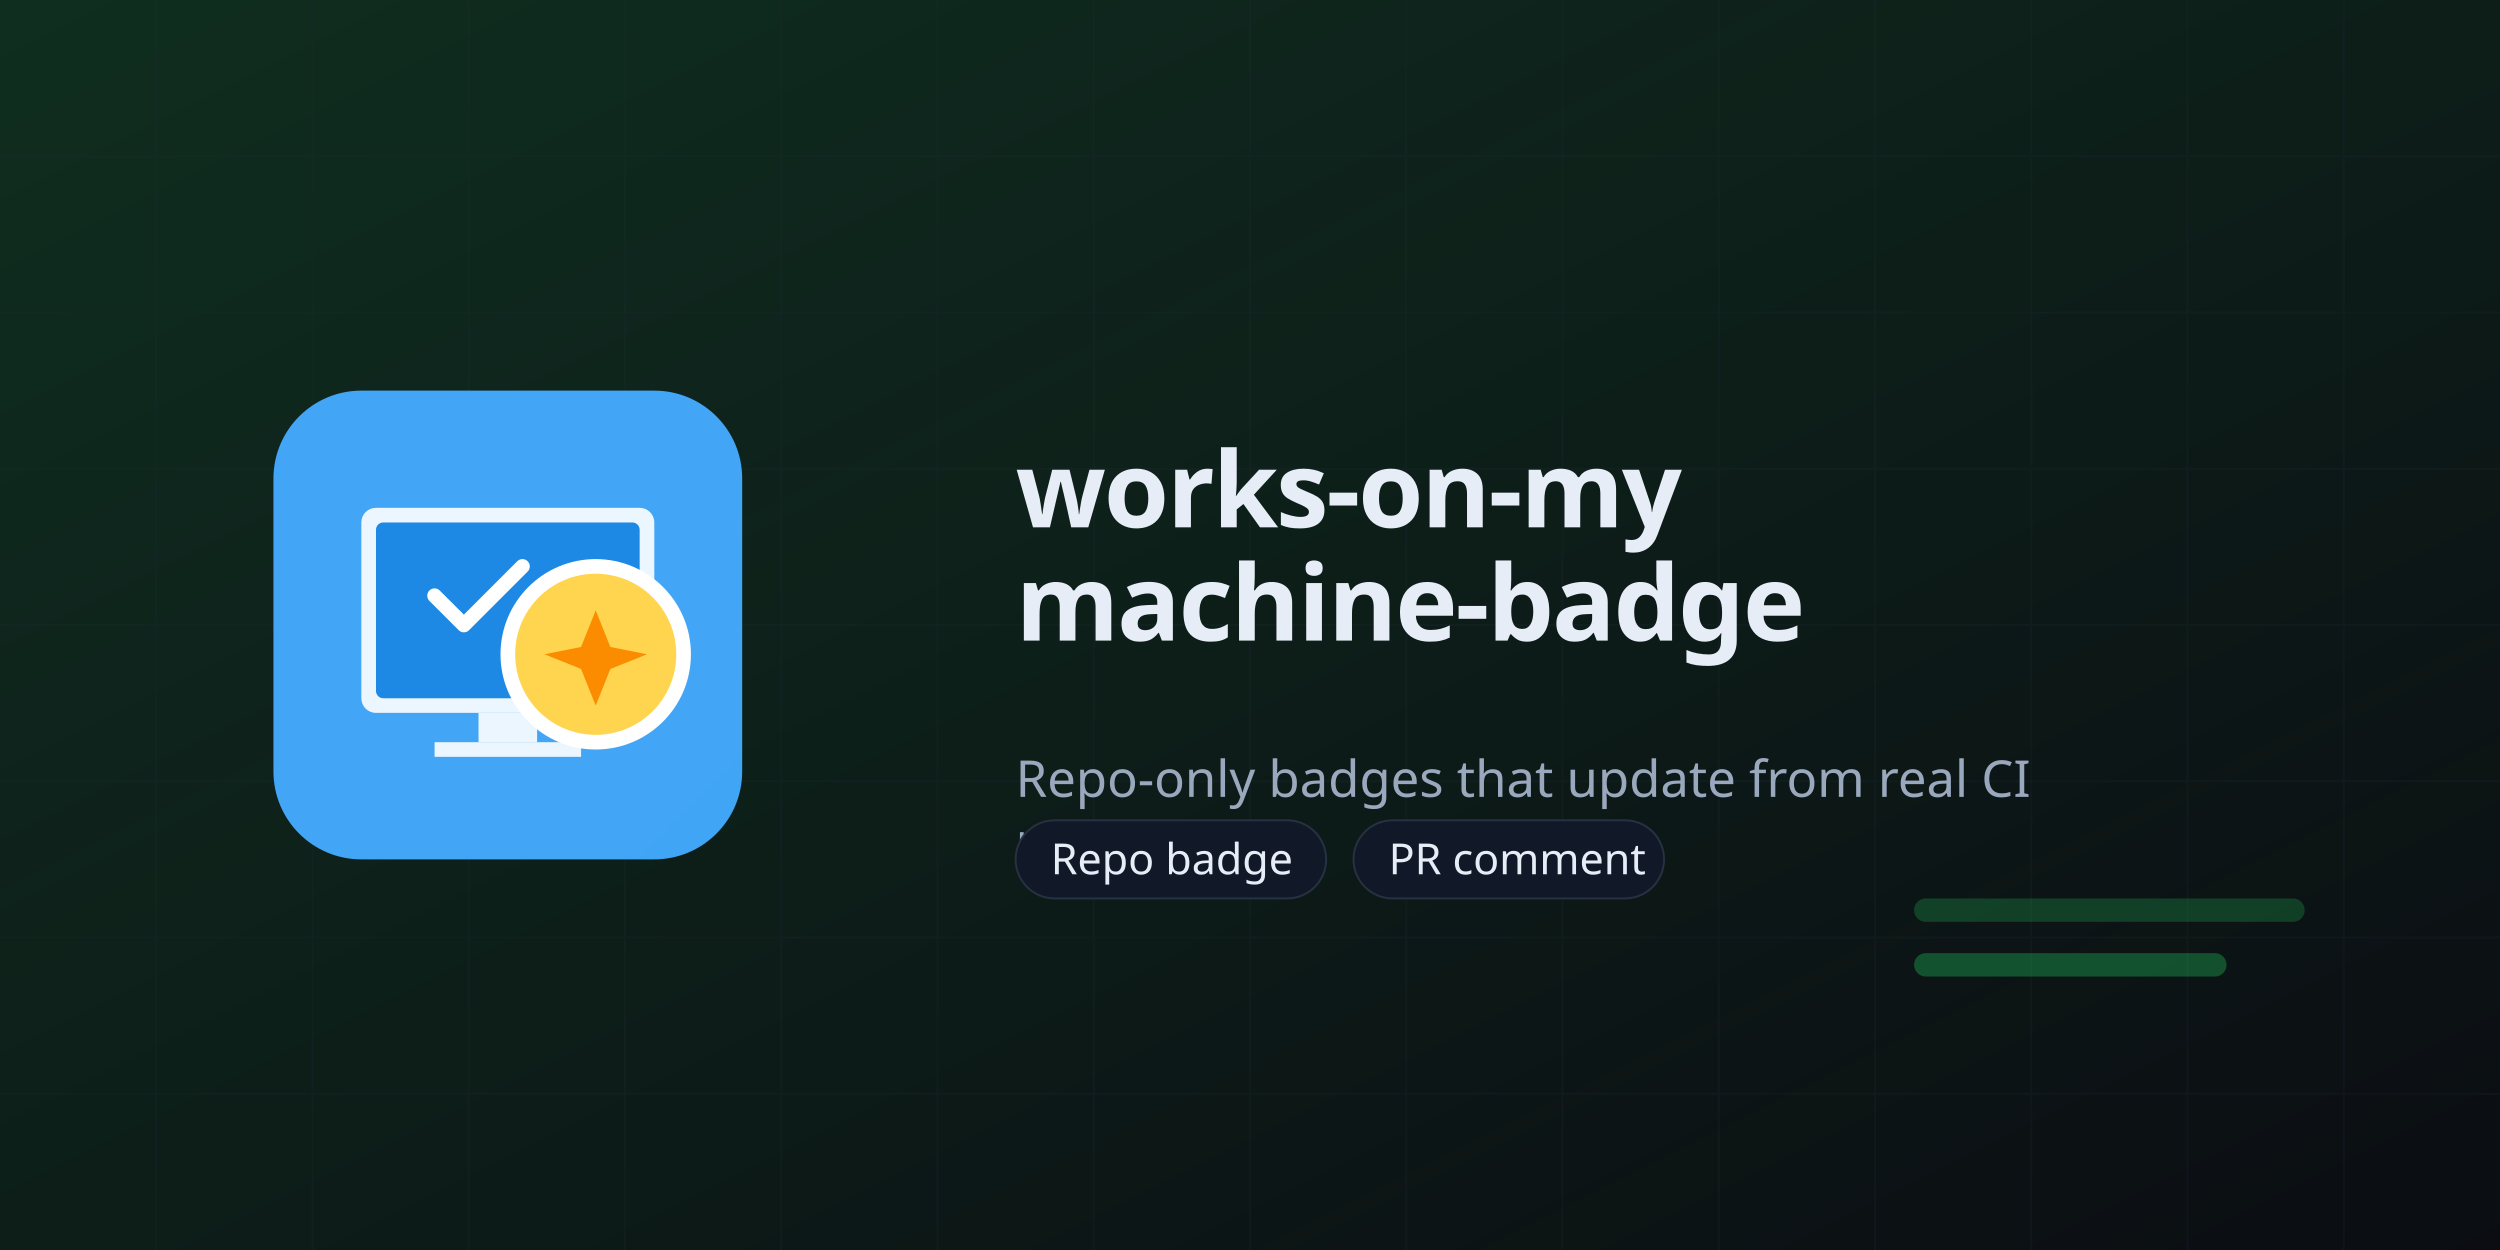
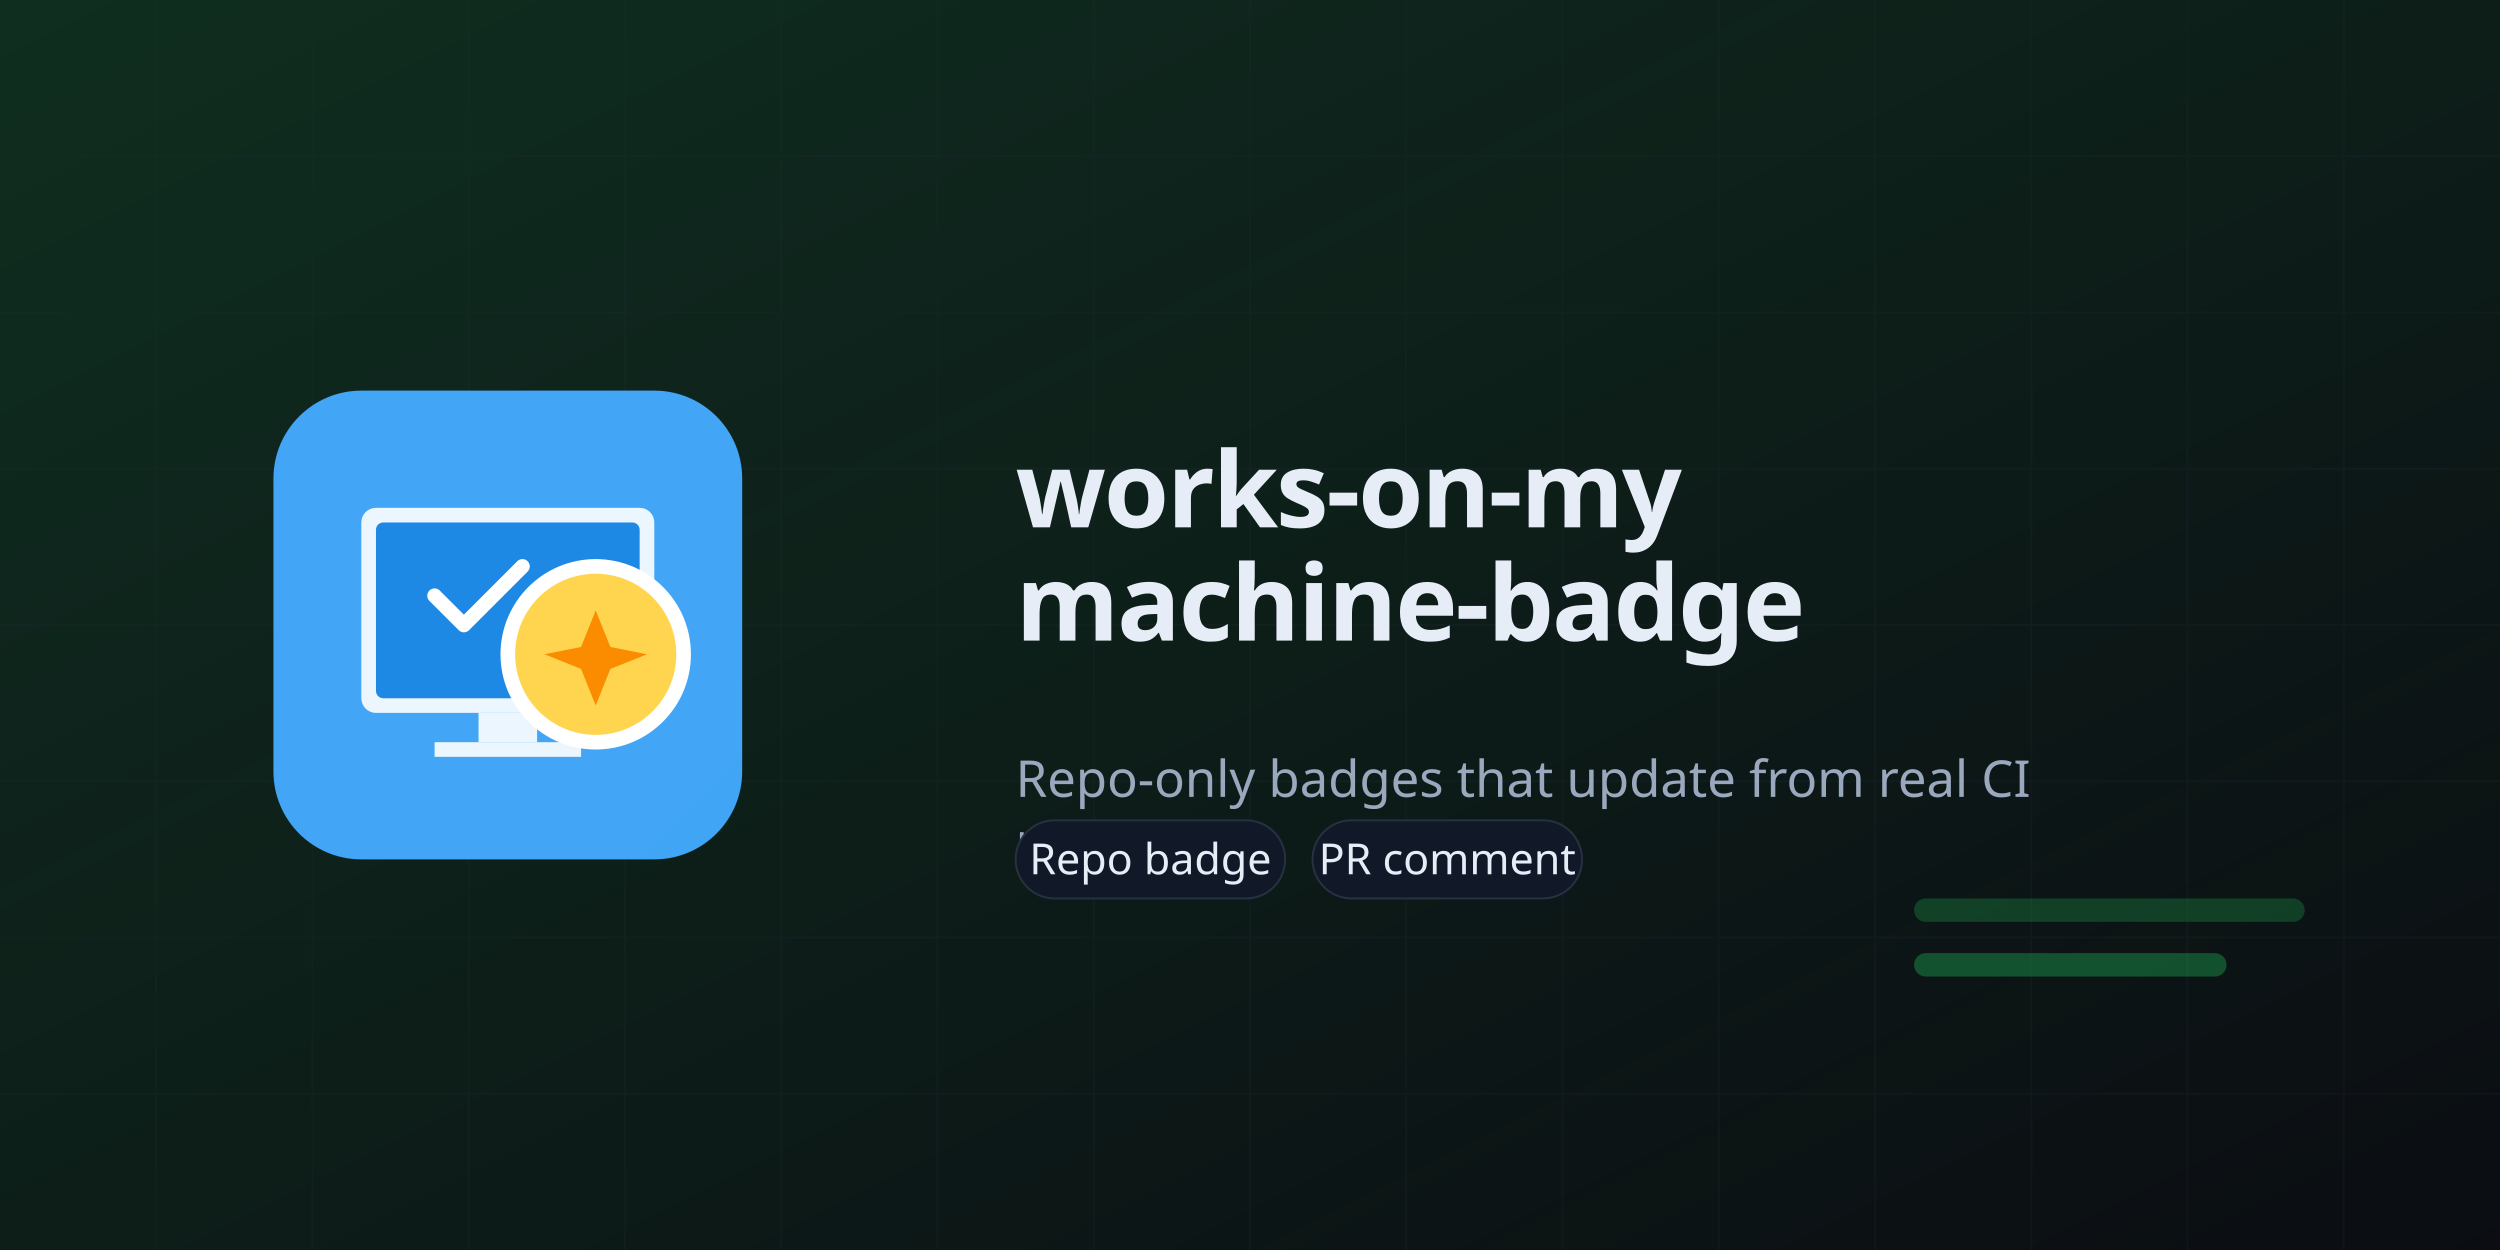
<svg xmlns="http://www.w3.org/2000/svg" width="1280" height="640" fill="none" style="color-scheme:light dark" viewBox="0 0 1280 640">
  <style>text{font-family:"Space Grotesk","Sora","IBM Plex Sans",sans-serif}</style>
  <defs>
    <linearGradient id="edge" x1="0" x2="1" y1="0" y2="1">
      <stop offset="0" stop-color="#22C55E" stop-opacity=".18" />
      <stop offset="1" stop-color="#22C55E" stop-opacity="0" />
    </linearGradient>
  </defs>
  <path fill="#0B0D12" d="M0 0h1280v640H0z" />
  <path fill="url(#edge)" d="M0 0h1280v640H0z" />
  <path stroke="#1F2A37" d="M80 0v640M160 0v640M240 0v640M320 0v640M400 0v640M480 0v640M560 0v640M640 0v640M720 0v640M800 0v640M880 0v640M960 0v640m80-640v640m80-640v640m80-640v640M0 80h1280M0 160h1280M0 240h1280M0 320h1280M0 400h1280M0 480h1280M0 560h1280" opacity=".22" />
  <g transform="translate(140 200)scale(3.75)">
    <rect width="64" height="64" fill="url(#grad2)" data-fg-bgim1="1.16:1.1237:/src/app/components/repo-icons/WorksOnMyMachineIcon.tsx:4:7:135:57:e:rect" rx="12" />
    <defs data-fg-bgim2="1.16:1.1237:/src/app/components/repo-icons/WorksOnMyMachineIcon.tsx:5:7:199:216:e:defs">
      <linearGradient id="grad2" x1="0" x2="64" y1="0" y2="64" data-fg-bgim3="1.16:1.1237:/src/app/components/repo-icons/WorksOnMyMachineIcon.tsx:6:9:214:187:e:linearGradient">
        <stop data-fg-bgim4="1.16:1.1237:/src/app/components/repo-icons/WorksOnMyMachineIcon.tsx:7:11:282:40:e:stop" offset="0%" stop-color="#42A5F5" />
        <stop data-fg-bgim5="1.16:1.1237:/src/app/components/repo-icons/WorksOnMyMachineIcon.tsx:8:11:333:42:e:stop" offset="100%" stop-color="#1E88E5" />
      </linearGradient>
    </defs>
    <rect width="40" height="28" x="12" y="16" fill="#fff" data-fg-bgim7="1.16:1.1237:/src/app/components/repo-icons/WorksOnMyMachineIcon.tsx:12:7:453:78:e:rect" opacity=".9" rx="2" />
    <rect width="36" height="24" x="14" y="18" fill="#1E88E5" data-fg-bgim8="1.16:1.1237:/src/app/components/repo-icons/WorksOnMyMachineIcon.tsx:13:7:538:66:e:rect" rx="1" />
    <circle cx="44" cy="36" r="12" fill="#FFD54F" stroke="#fff" stroke-width="2" data-fg-bgim10="1.16:1.1237:/src/app/components/repo-icons/WorksOnMyMachineIcon.tsx:15:7:642:78:e:circle" />
    <path fill="#FB8C00" d="m44 30 2 5 5 1-5 2-2 5-2-5-5-2 5-1Z" data-fg-bgim11="1.16:1.1237:/src/app/components/repo-icons/WorksOnMyMachineIcon.tsx:16:7:727:109:e:path" />
    <path fill="#fff" d="M28 44h8v4h-8z" data-fg-bgim13="1.16:1.1237:/src/app/components/repo-icons/WorksOnMyMachineIcon.tsx:21:7:871:69:e:rect" opacity=".9" />
    <path fill="#fff" d="M22 48h20v2H22z" data-fg-bgim14="1.16:1.1237:/src/app/components/repo-icons/WorksOnMyMachineIcon.tsx:22:7:947:70:e:rect" opacity=".9" />
    <path stroke="#fff" stroke-linecap="round" stroke-linejoin="round" stroke-width="2" d="m22 28 4 4 8-8" data-fg-bgim16="1.16:1.1237:/src/app/components/repo-icons/WorksOnMyMachineIcon.tsx:24:7:1058:160:e:path" />
  </g>
  <text x="520" y="270" fill="#E6EDF7" font-size="54" font-weight="700" letter-spacing="-.02em">works-on-my</text>
  <text x="520" y="328" fill="#E6EDF7" font-size="54" font-weight="700" letter-spacing="-.02em">machine-badge</text>
  <text x="520" y="408" fill="#9AA8BD" font-size="26">Repo-only badges that update from real CI</text>
  <text x="520" y="440" fill="#9AA8BD" font-size="26">results.</text>
  <g transform="translate(520 420)">
-     <rect width="159" height="40" fill="#111827" stroke="#263142" rx="20" />
-     <text x="18" y="20" fill="#E6EDF7" dominant-baseline="middle" font-size="22">Repo badge</text>
+     <rect width="138" height="40" fill="#111827" stroke="#263142" rx="20" />
+     <text x="69" y="20" fill="#E6EDF7" dominant-baseline="middle" font-size="22" text-anchor="middle">Repo badge</text>
  </g>
-   <g transform="translate(693 420)">
-     <rect width="159" height="40" fill="#111827" stroke="#263142" rx="20" />
-     <text x="18" y="20" fill="#E6EDF7" dominant-baseline="middle" font-size="22">PR comment</text>
+   <g transform="translate(672 420)">
+     <rect width="138" height="40" fill="#111827" stroke="#263142" rx="20" />
+     <text x="69" y="20" fill="#E6EDF7" dominant-baseline="middle" font-size="22" text-anchor="middle">PR comment</text>
  </g>
  <rect width="200" height="12" x="980" y="460" fill="#22C55E" fill-opacity=".25" rx="6" />
  <rect width="160" height="12" x="980" y="488" fill="#22C55E" fill-opacity=".35" rx="6" />
</svg>
